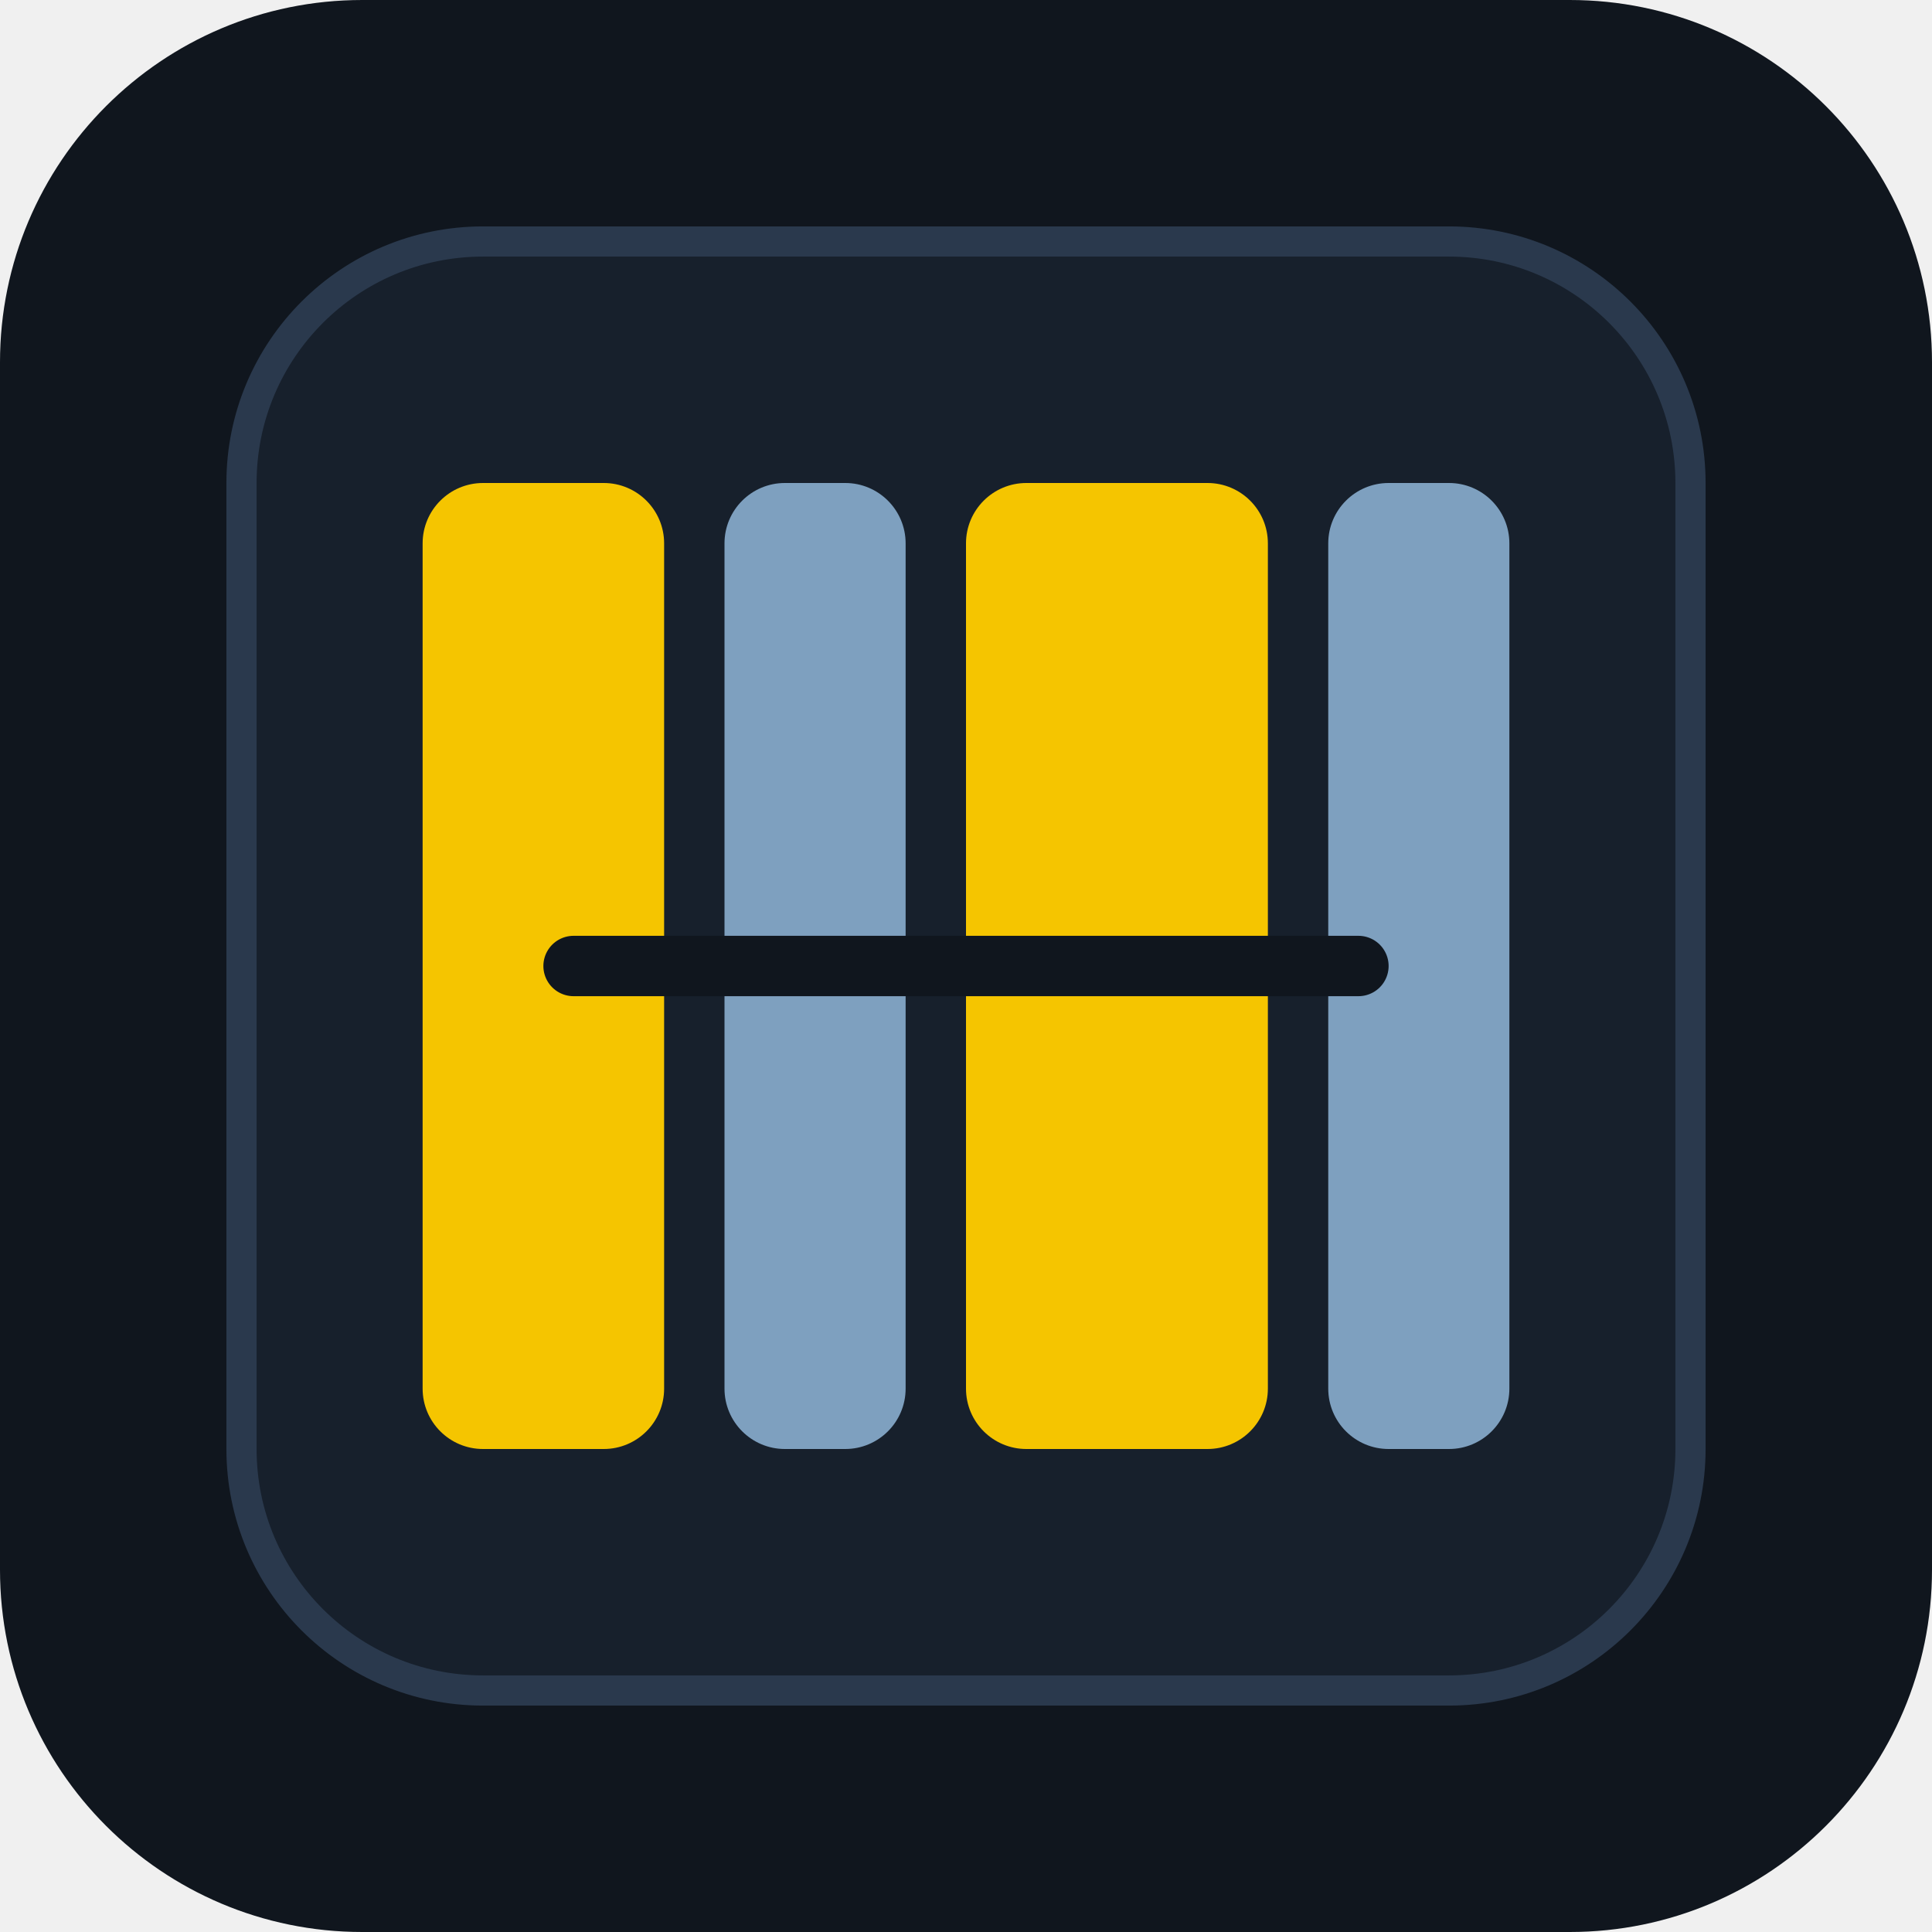
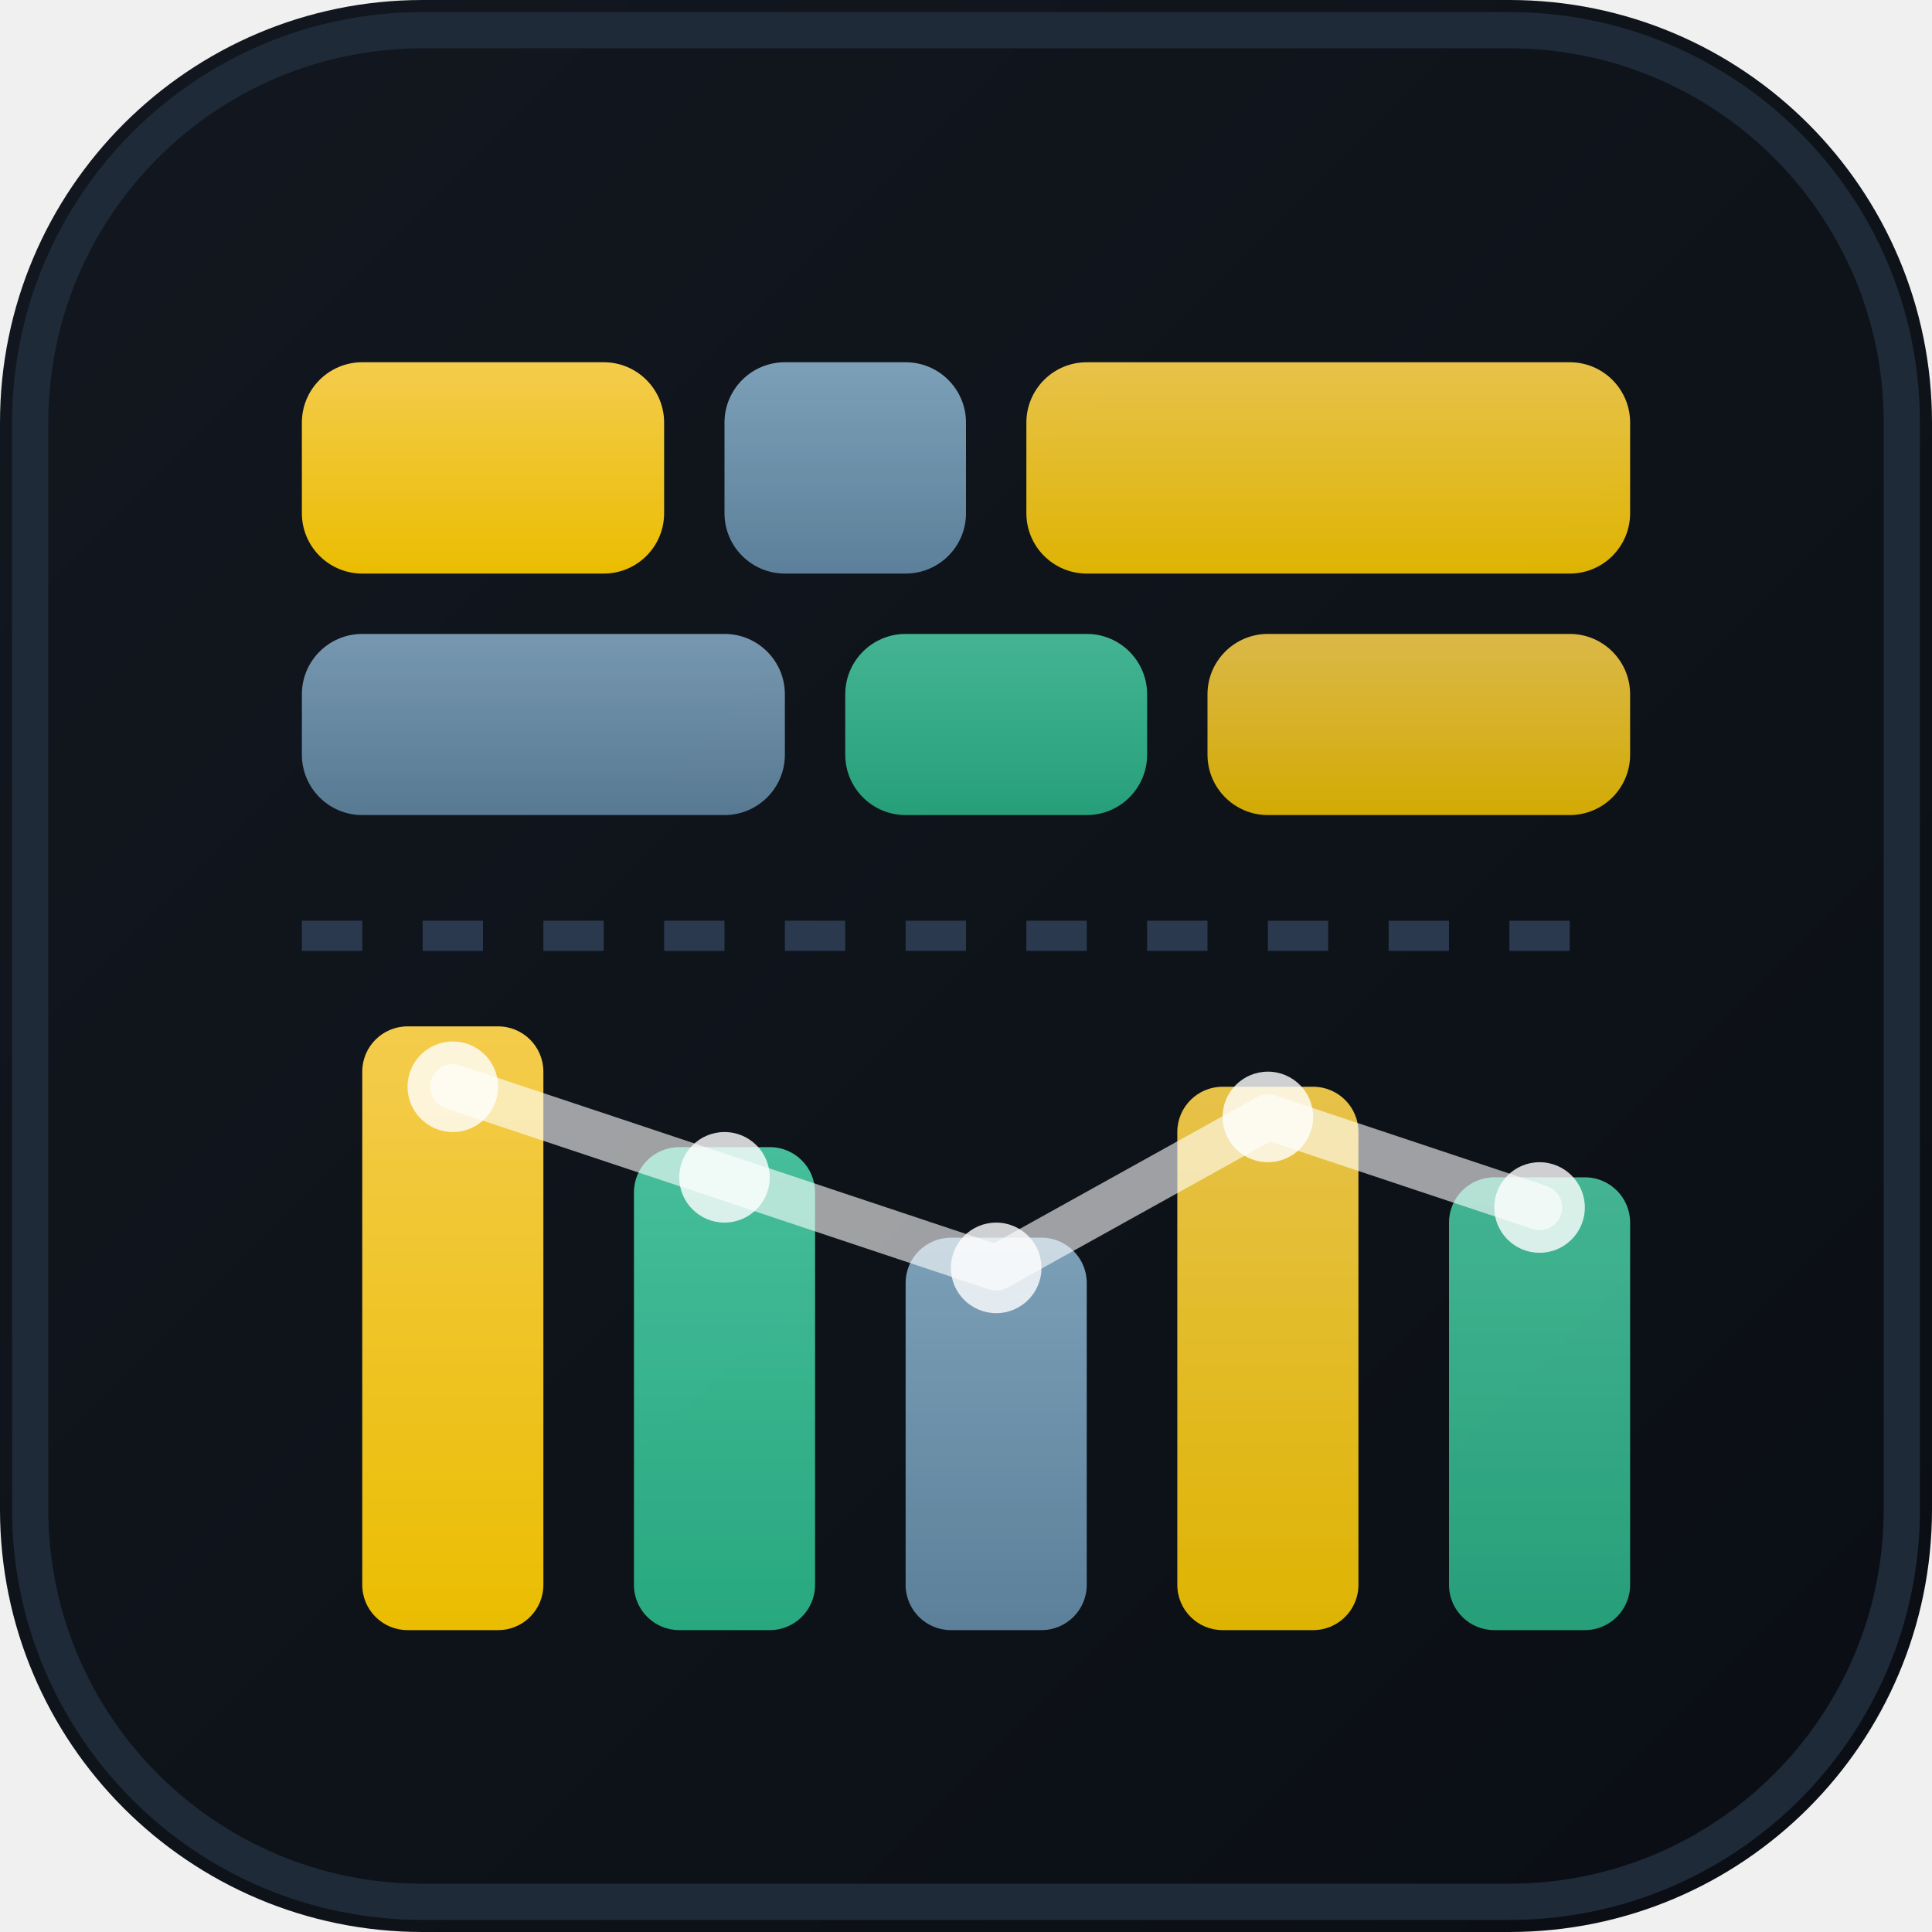
<svg xmlns="http://www.w3.org/2000/svg" viewBox="0 0 64 64">
-   <rect width="64" height="64" rx="12" fill="#10161e" />
-   <rect x="8" y="8" width="48" height="48" rx="8" fill="#17202c" stroke="#2a394d" />
-   <rect x="14" y="16" width="8" height="32" rx="2" fill="#f5c500" />
-   <rect x="24" y="16" width="6" height="32" rx="2" fill="#7ea0bf" />
-   <rect x="32" y="16" width="10" height="32" rx="2" fill="#f5c500" />
-   <rect x="44" y="16" width="6" height="32" rx="2" fill="#7ea0bf" />
-   <path d="M19 32h26" stroke="#10161e" stroke-width="2" stroke-linecap="round" />
+   <defs>
+     <linearGradient id="bg" x1="0" y1="0" x2="1" y2="1">
+       <stop offset="0%" stop-color="#131820" />
+       <stop offset="100%" stop-color="#0a0e14" />
+     </linearGradient>
+     <linearGradient id="gold" x1="0" y1="0" x2="0" y2="1">
+       <stop offset="0%" stop-color="#ffd54f" />
+       <stop offset="100%" stop-color="#f5c500" />
+     </linearGradient>
+     <linearGradient id="blue" x1="0" y1="0" x2="0" y2="1">
+       <stop offset="0%" stop-color="#90b8d4" />
+       <stop offset="100%" stop-color="#6a93b0" />
+     </linearGradient>
+     <linearGradient id="teal" x1="0" y1="0" x2="0" y2="1">
+       <stop offset="0%" stop-color="#4dd0a8" />
+       <stop offset="100%" stop-color="#2bb88a" />
+     </linearGradient>
+   </defs>
+   <rect width="64" height="64" rx="14" fill="url(#bg)" />
+   <rect x="1" y="1" width="62" height="62" rx="13" fill="none" stroke="#1e2a38" stroke-width="1.2" />
+   <rect x="10" y="12" width="12" height="7" rx="2" fill="url(#gold)" opacity="0.95" />
+   <rect x="24" y="12" width="8" height="7" rx="2" fill="url(#blue)" opacity="0.85" />
+   <rect x="34" y="12" width="20" height="7" rx="2" fill="url(#gold)" opacity="0.9" />
+   <rect x="10" y="21" width="16" height="6" rx="2" fill="url(#blue)" opacity="0.8" />
+   <rect x="28" y="21" width="10" height="6" rx="2" fill="url(#teal)" opacity="0.85" />
+   <rect x="40" y="21" width="14" height="6" rx="2" fill="url(#gold)" opacity="0.85" />
+   <line x1="10" y1="31" x2="54" y2="31" stroke="#2a394d" stroke-width="1" stroke-dasharray="2 2" />
+   <rect x="12" y="34" width="6" height="20" rx="1.5" fill="url(#gold)" opacity="0.95" />
+   <rect x="21" y="38" width="6" height="16" rx="1.5" fill="url(#teal)" opacity="0.9" />
+   <rect x="30" y="41" width="6" height="13" rx="1.5" fill="url(#blue)" opacity="0.85" />
+   <rect x="39" y="36" width="6" height="18" rx="1.5" fill="url(#gold)" opacity="0.9" />
+   <rect x="48" y="39" width="6" height="15" rx="1.5" fill="url(#teal)" opacity="0.85" />
+   <polyline points="15,36 24,39 33,42 42,37 51,40" fill="none" stroke="#ffffff" stroke-width="1.5" stroke-linecap="round" stroke-linejoin="round" opacity="0.6" />
+   <circle cx="15" cy="36" r="1.5" fill="#ffffff" opacity="0.8" />
+   <circle cx="24" cy="39" r="1.5" fill="#ffffff" opacity="0.8" />
+   <circle cx="33" cy="42" r="1.5" fill="#ffffff" opacity="0.8" />
+   <circle cx="42" cy="37" r="1.5" fill="#ffffff" opacity="0.8" />
+   <circle cx="51" cy="40" r="1.5" fill="#ffffff" opacity="0.8" />
</svg>
